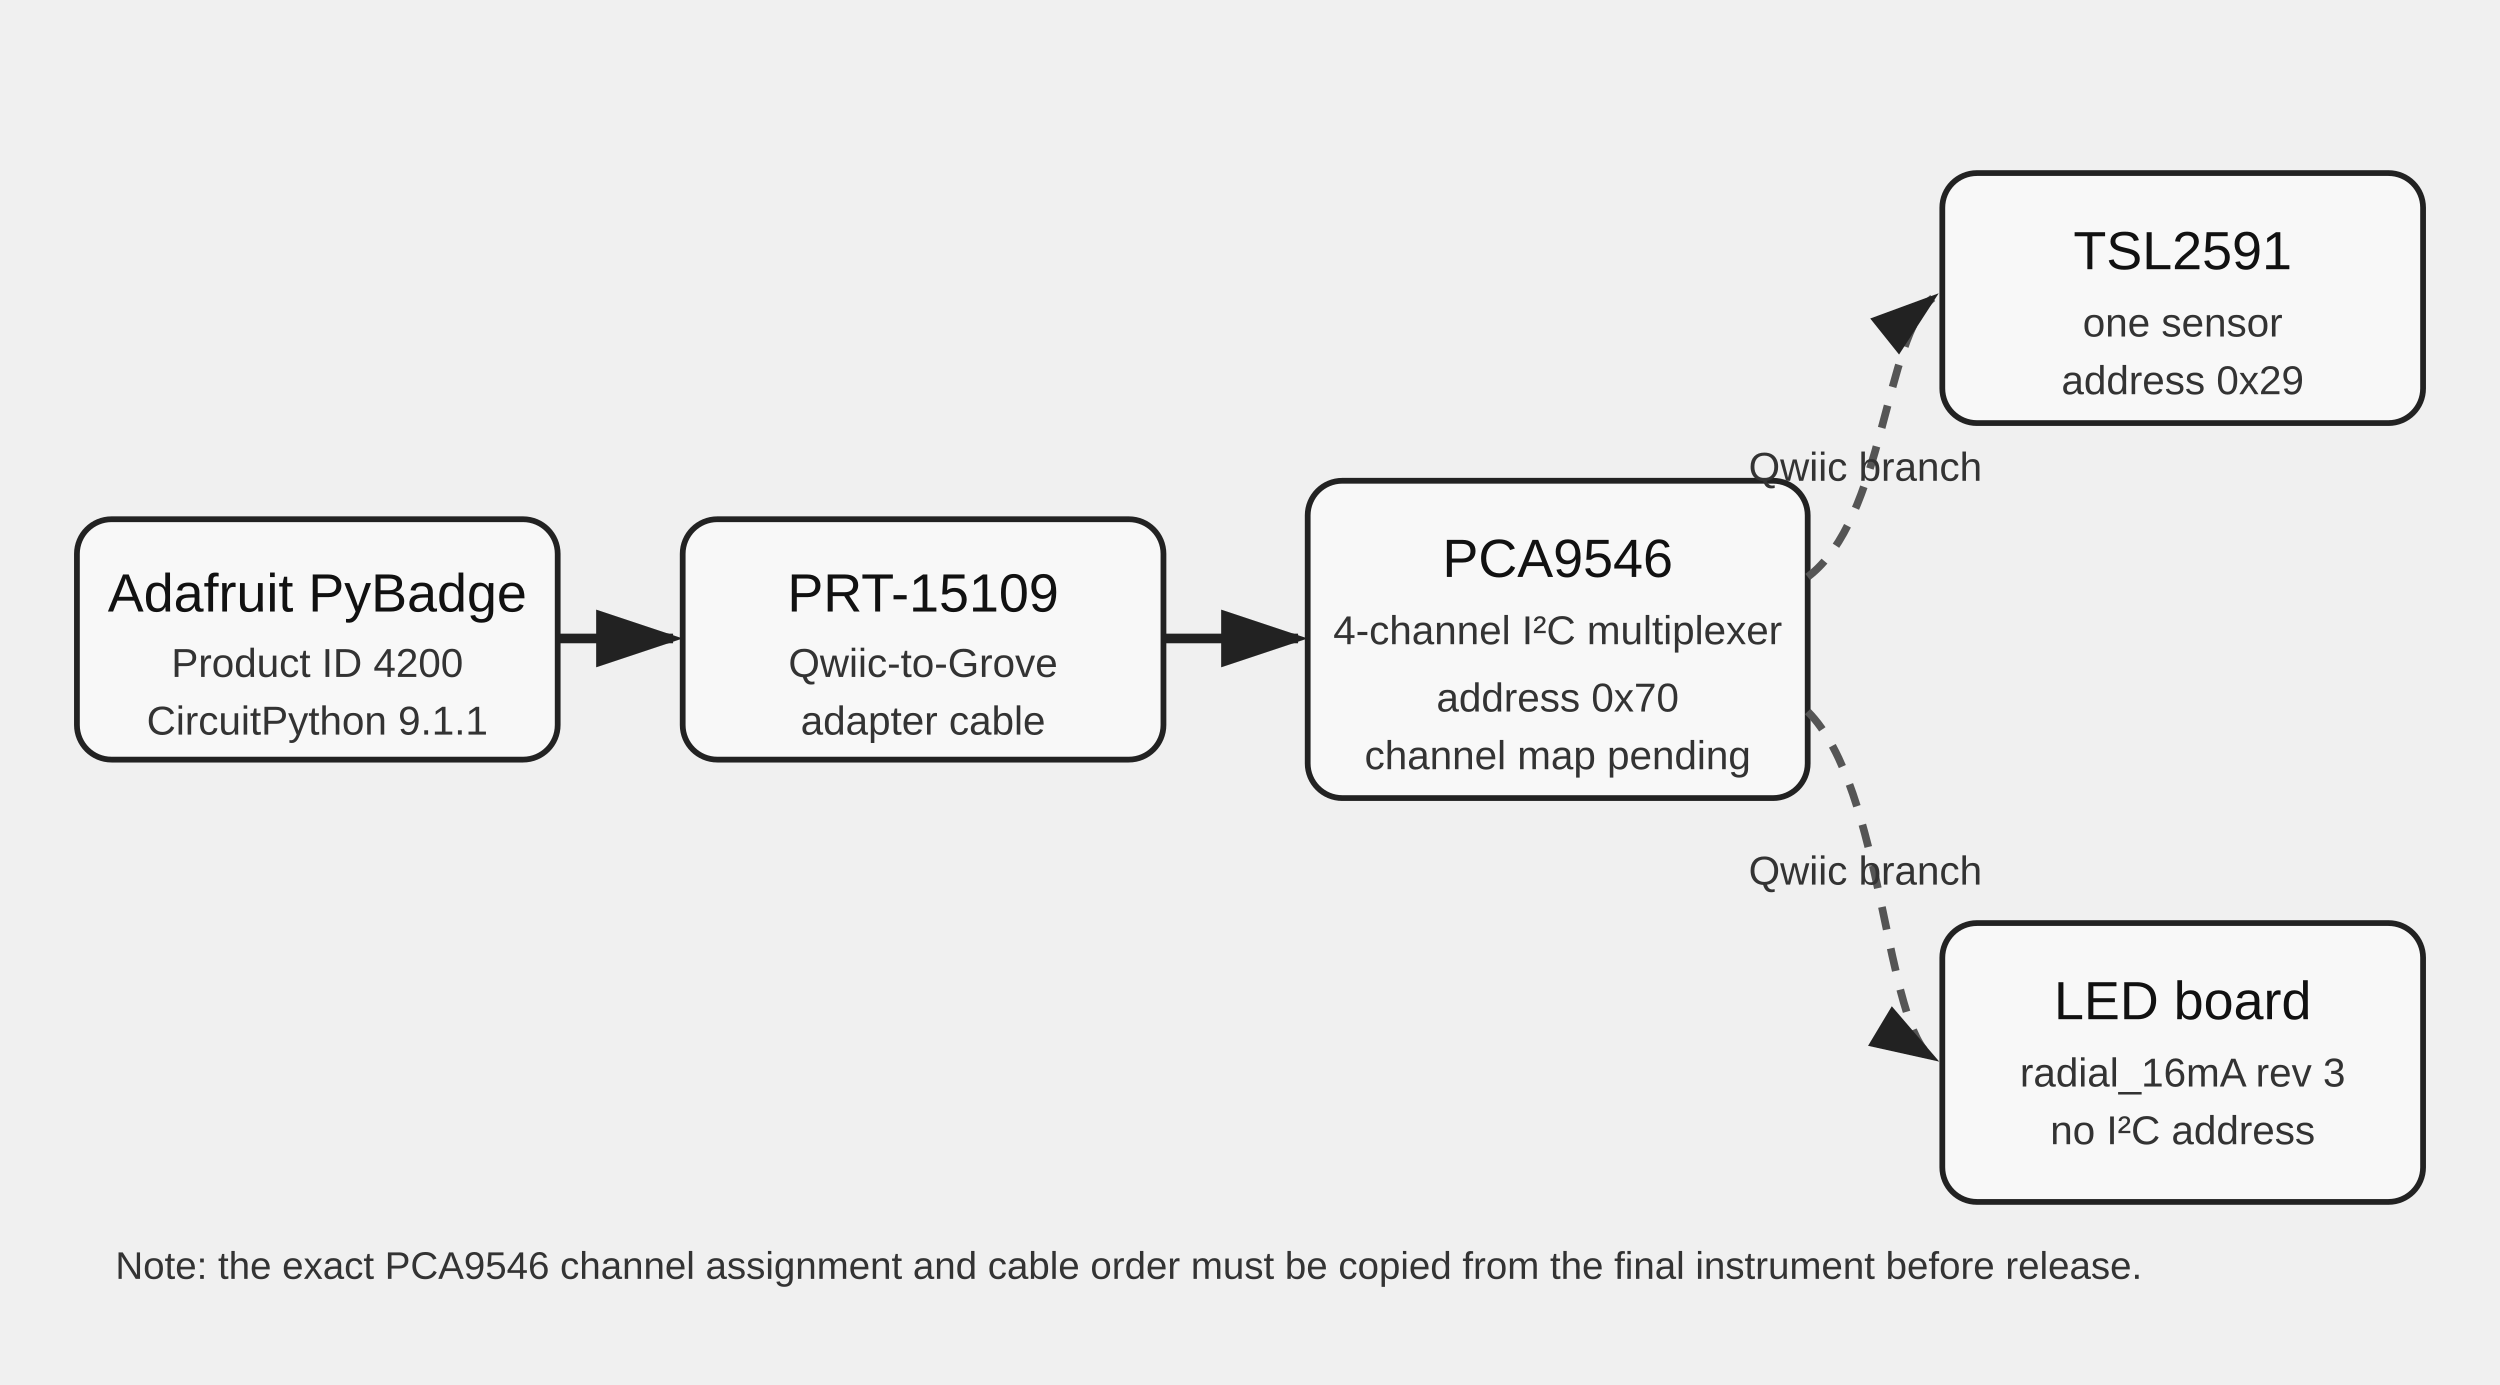
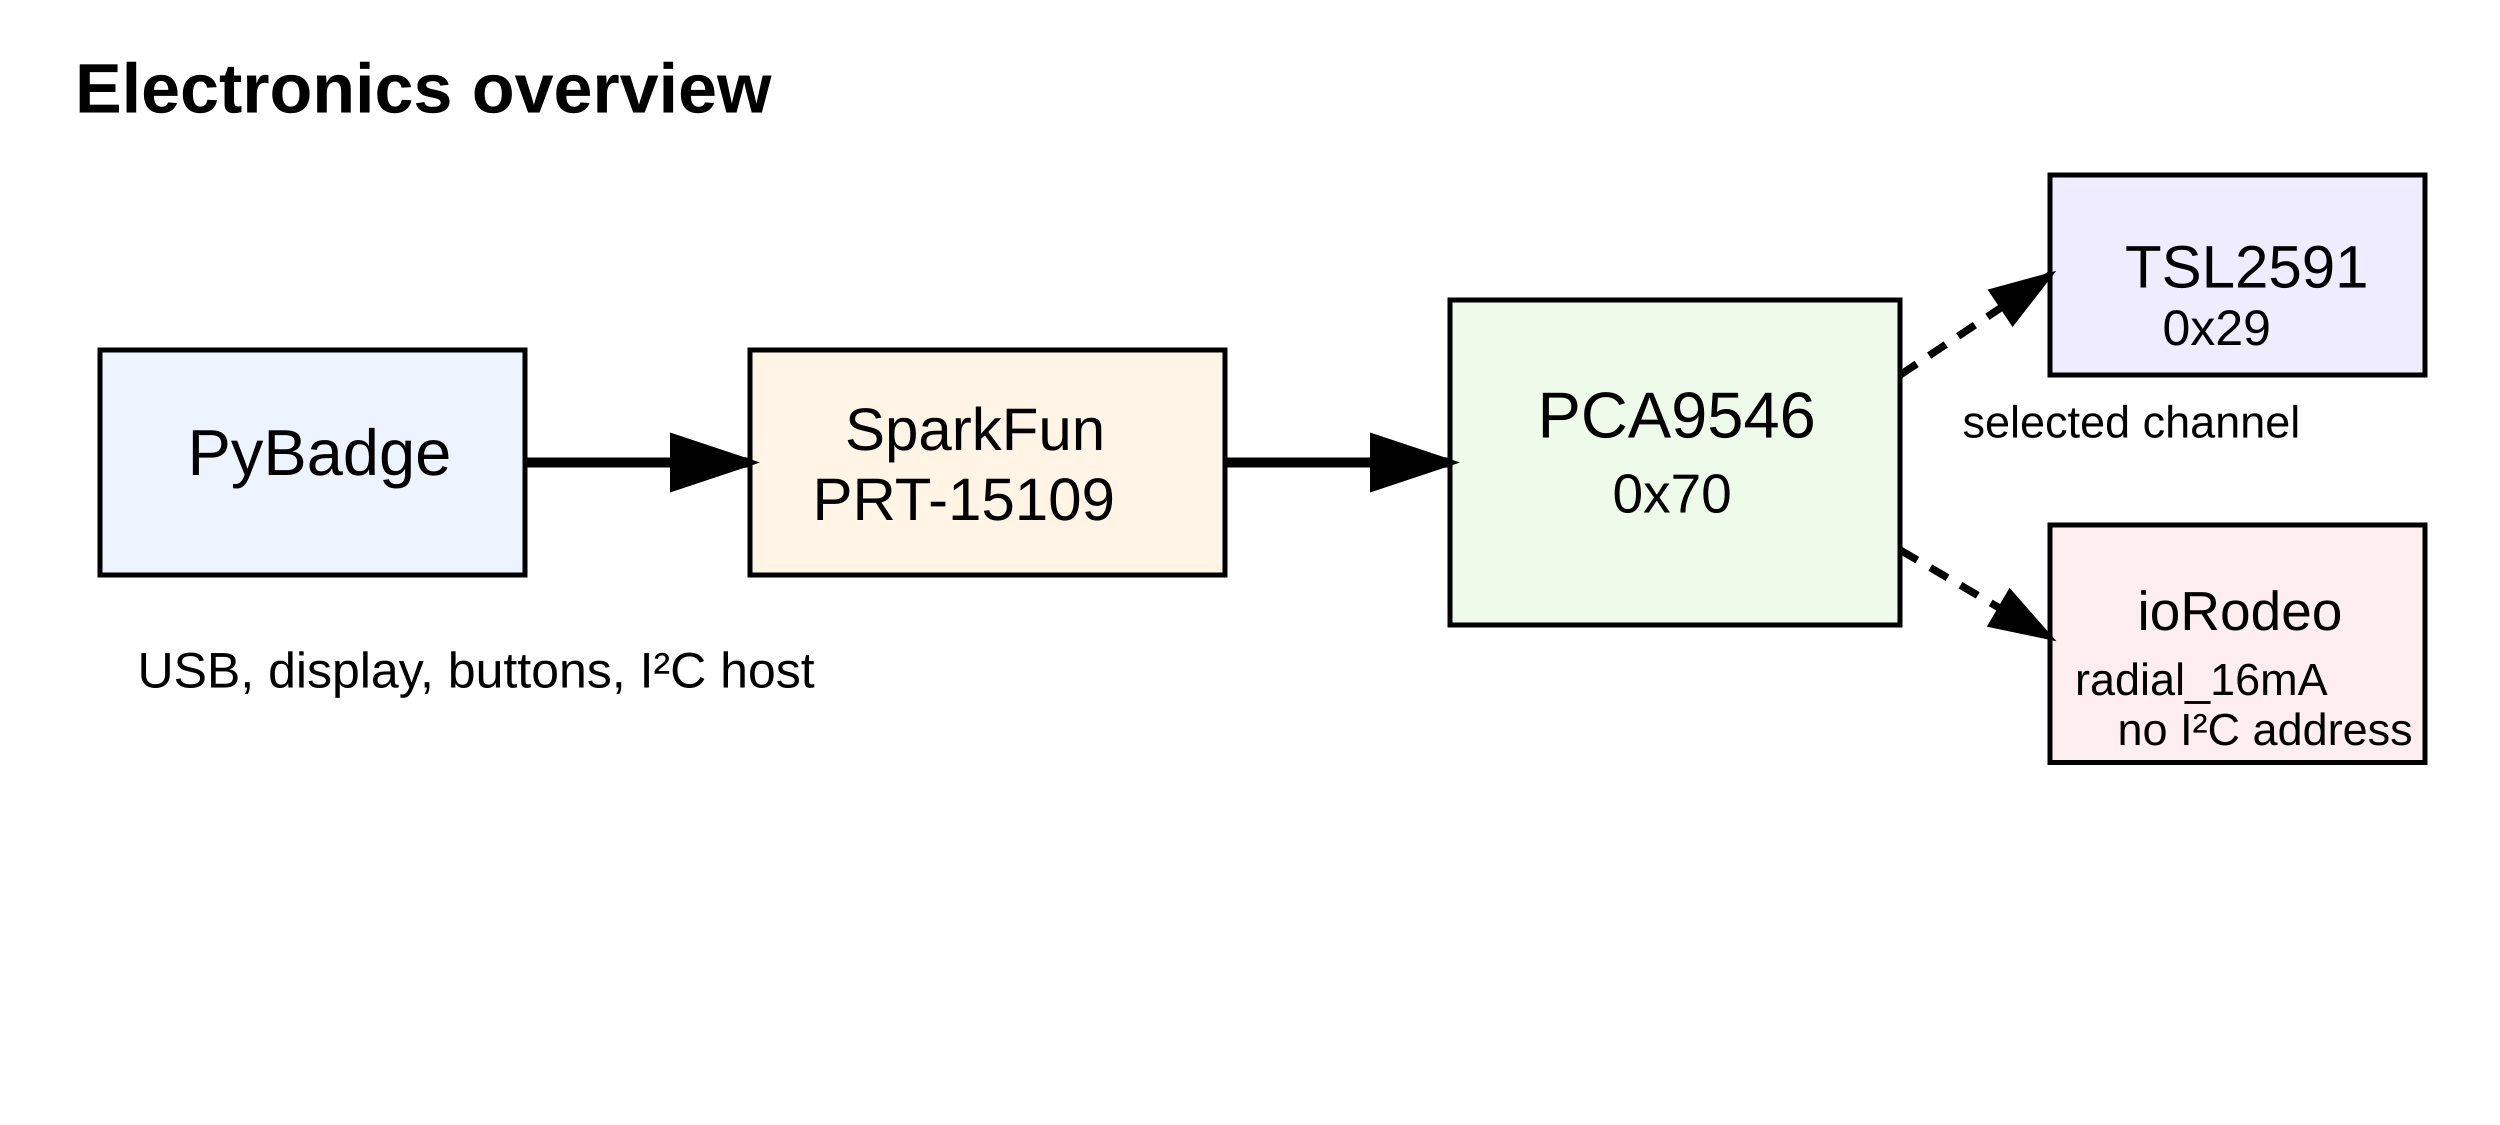
- <svg xmlns="http://www.w3.org/2000/svg" width="1300" height="720" viewBox="0 0 1300 720">
+ <svg xmlns="http://www.w3.org/2000/svg" width="1000" height="450" viewBox="0 0 1000 450">
+   <rect width="1000" height="450" fill="white" />
+   <text x="30" y="45" font-family="Arial" font-size="28" font-weight="bold">Electronics overview</text>
+   <rect x="40" y="140" width="170" height="90" fill="#eef4ff" stroke="#000" stroke-width="2" />
+   <text x="75" y="190" font-family="Arial" font-size="26">PyBadge</text>
+   <rect x="300" y="140" width="190" height="90" fill="#fff4e6" stroke="#000" stroke-width="2" />
+   <text x="338" y="180" font-family="Arial" font-size="24">SparkFun</text>
+   <text x="325" y="208" font-family="Arial" font-size="24">PRT-15109</text>
+   <rect x="580" y="120" width="180" height="130" fill="#eefbea" stroke="#000" stroke-width="2" />
+   <text x="615" y="175" font-family="Arial" font-size="26">PCA9546</text>
+   <text x="645" y="205" font-family="Arial" font-size="22">0x70</text>
+   <rect x="820" y="70" width="150" height="80" fill="#f0ecff" stroke="#000" stroke-width="2" />
+   <text x="850" y="115" font-family="Arial" font-size="24">TSL2591</text>
+   <text x="865" y="138" font-family="Arial" font-size="20">0x29</text>
+   <rect x="820" y="210" width="150" height="95" fill="#ffeef0" stroke="#000" stroke-width="2" />
+   <text x="855" y="252" font-family="Arial" font-size="22">ioRodeo</text>
+   <text x="830" y="278" font-family="Arial" font-size="18">radial_16mA</text>
+   <text x="847" y="298" font-family="Arial" font-size="18">no I²C address</text>
+   <line x1="210" y1="185" x2="300" y2="185" stroke="#000" stroke-width="4" marker-end="url(#arrow2)" />
+   <line x1="490" y1="185" x2="580" y2="185" stroke="#000" stroke-width="4" marker-end="url(#arrow2)" />
+   <line x1="760" y1="150" x2="820" y2="110" stroke="#000" stroke-width="3" stroke-dasharray="8 6" marker-end="url(#arrow2)" />
+   <line x1="760" y1="220" x2="820" y2="255" stroke="#000" stroke-width="3" stroke-dasharray="8 6" marker-end="url(#arrow2)" />
+   <text x="785" y="175" font-family="Arial" font-size="18">selected channel</text>
+   <text x="55" y="275" font-family="Arial" font-size="20">USB, display, buttons, I²C host</text>
  <defs>
    <marker id="arrow2" markerWidth="10" markerHeight="10" refX="8" refY="3" orient="auto" markerUnits="strokeWidth">
-       <path d="M0,0 L0,6 L9,3 z" fill="#222" />
+       <path d="M0,0 L0,6 L9,3 z" fill="#000" />
    </marker>
-     <style>
-       .box { fill:#f8f8f8; stroke:#222; stroke-width:3; rx:18; }
-       .t { font-family:Arial, sans-serif; font-size:28px; fill:#111; text-anchor:middle; }
-       .s { font-family:Arial, sans-serif; font-size:21px; fill:#333; text-anchor:middle; }
-       .line { stroke:#222; stroke-width:5; marker-end:url(#arrow2); fill:none; }
-       .dash { stroke:#555; stroke-width:4; stroke-dasharray:12 10; marker-end:url(#arrow2); fill:none; }
-       .note { font-family:Arial, sans-serif; font-size:20px; fill:#333; }
-     </style>
  </defs>
-   <rect x="40" y="270" width="250" height="125" class="box" />
-   <text x="165" y="318" class="t">Adafruit PyBadge</text>
-   <text x="165" y="352" class="s">Product ID 4200</text>
-   <text x="165" y="382" class="s">CircuitPython 9.1.1</text>
-   <rect x="355" y="270" width="250" height="125" class="box" />
-   <text x="480" y="318" class="t">PRT-15109</text>
-   <text x="480" y="352" class="s">Qwiic-to-Grove</text>
-   <text x="480" y="382" class="s">adapter cable</text>
-   <rect x="680" y="250" width="260" height="165" class="box" />
-   <text x="810" y="300" class="t">PCA9546</text>
-   <text x="810" y="335" class="s">4-channel I²C multiplexer</text>
-   <text x="810" y="370" class="s">address 0x70</text>
-   <text x="810" y="400" class="s">channel map pending</text>
-   <rect x="1010" y="90" width="250" height="130" class="box" />
-   <text x="1135" y="140" class="t">TSL2591</text>
-   <text x="1135" y="175" class="s">one sensor</text>
-   <text x="1135" y="205" class="s">address 0x29</text>
-   <rect x="1010" y="480" width="250" height="145" class="box" />
-   <text x="1135" y="530" class="t">LED board</text>
-   <text x="1135" y="565" class="s">radial_16mA rev 3</text>
-   <text x="1135" y="595" class="s">no I²C address</text>
-   <line x1="290" y1="332" x2="350" y2="332" class="line" />
-   <line x1="605" y1="332" x2="675" y2="332" class="line" />
-   <path d="M940 300 C980 270, 980 175, 1005 155" class="dash" />
-   <path d="M940 370 C980 410, 980 535, 1005 550" class="dash" />
-   <text x="970" y="250" class="s">Qwiic branch</text>
-   <text x="970" y="460" class="s">Qwiic branch</text>
-   <text x="60" y="665" class="note">Note: the exact PCA9546 channel assignment and cable order must be copied from the final instrument before release.</text>
</svg>
